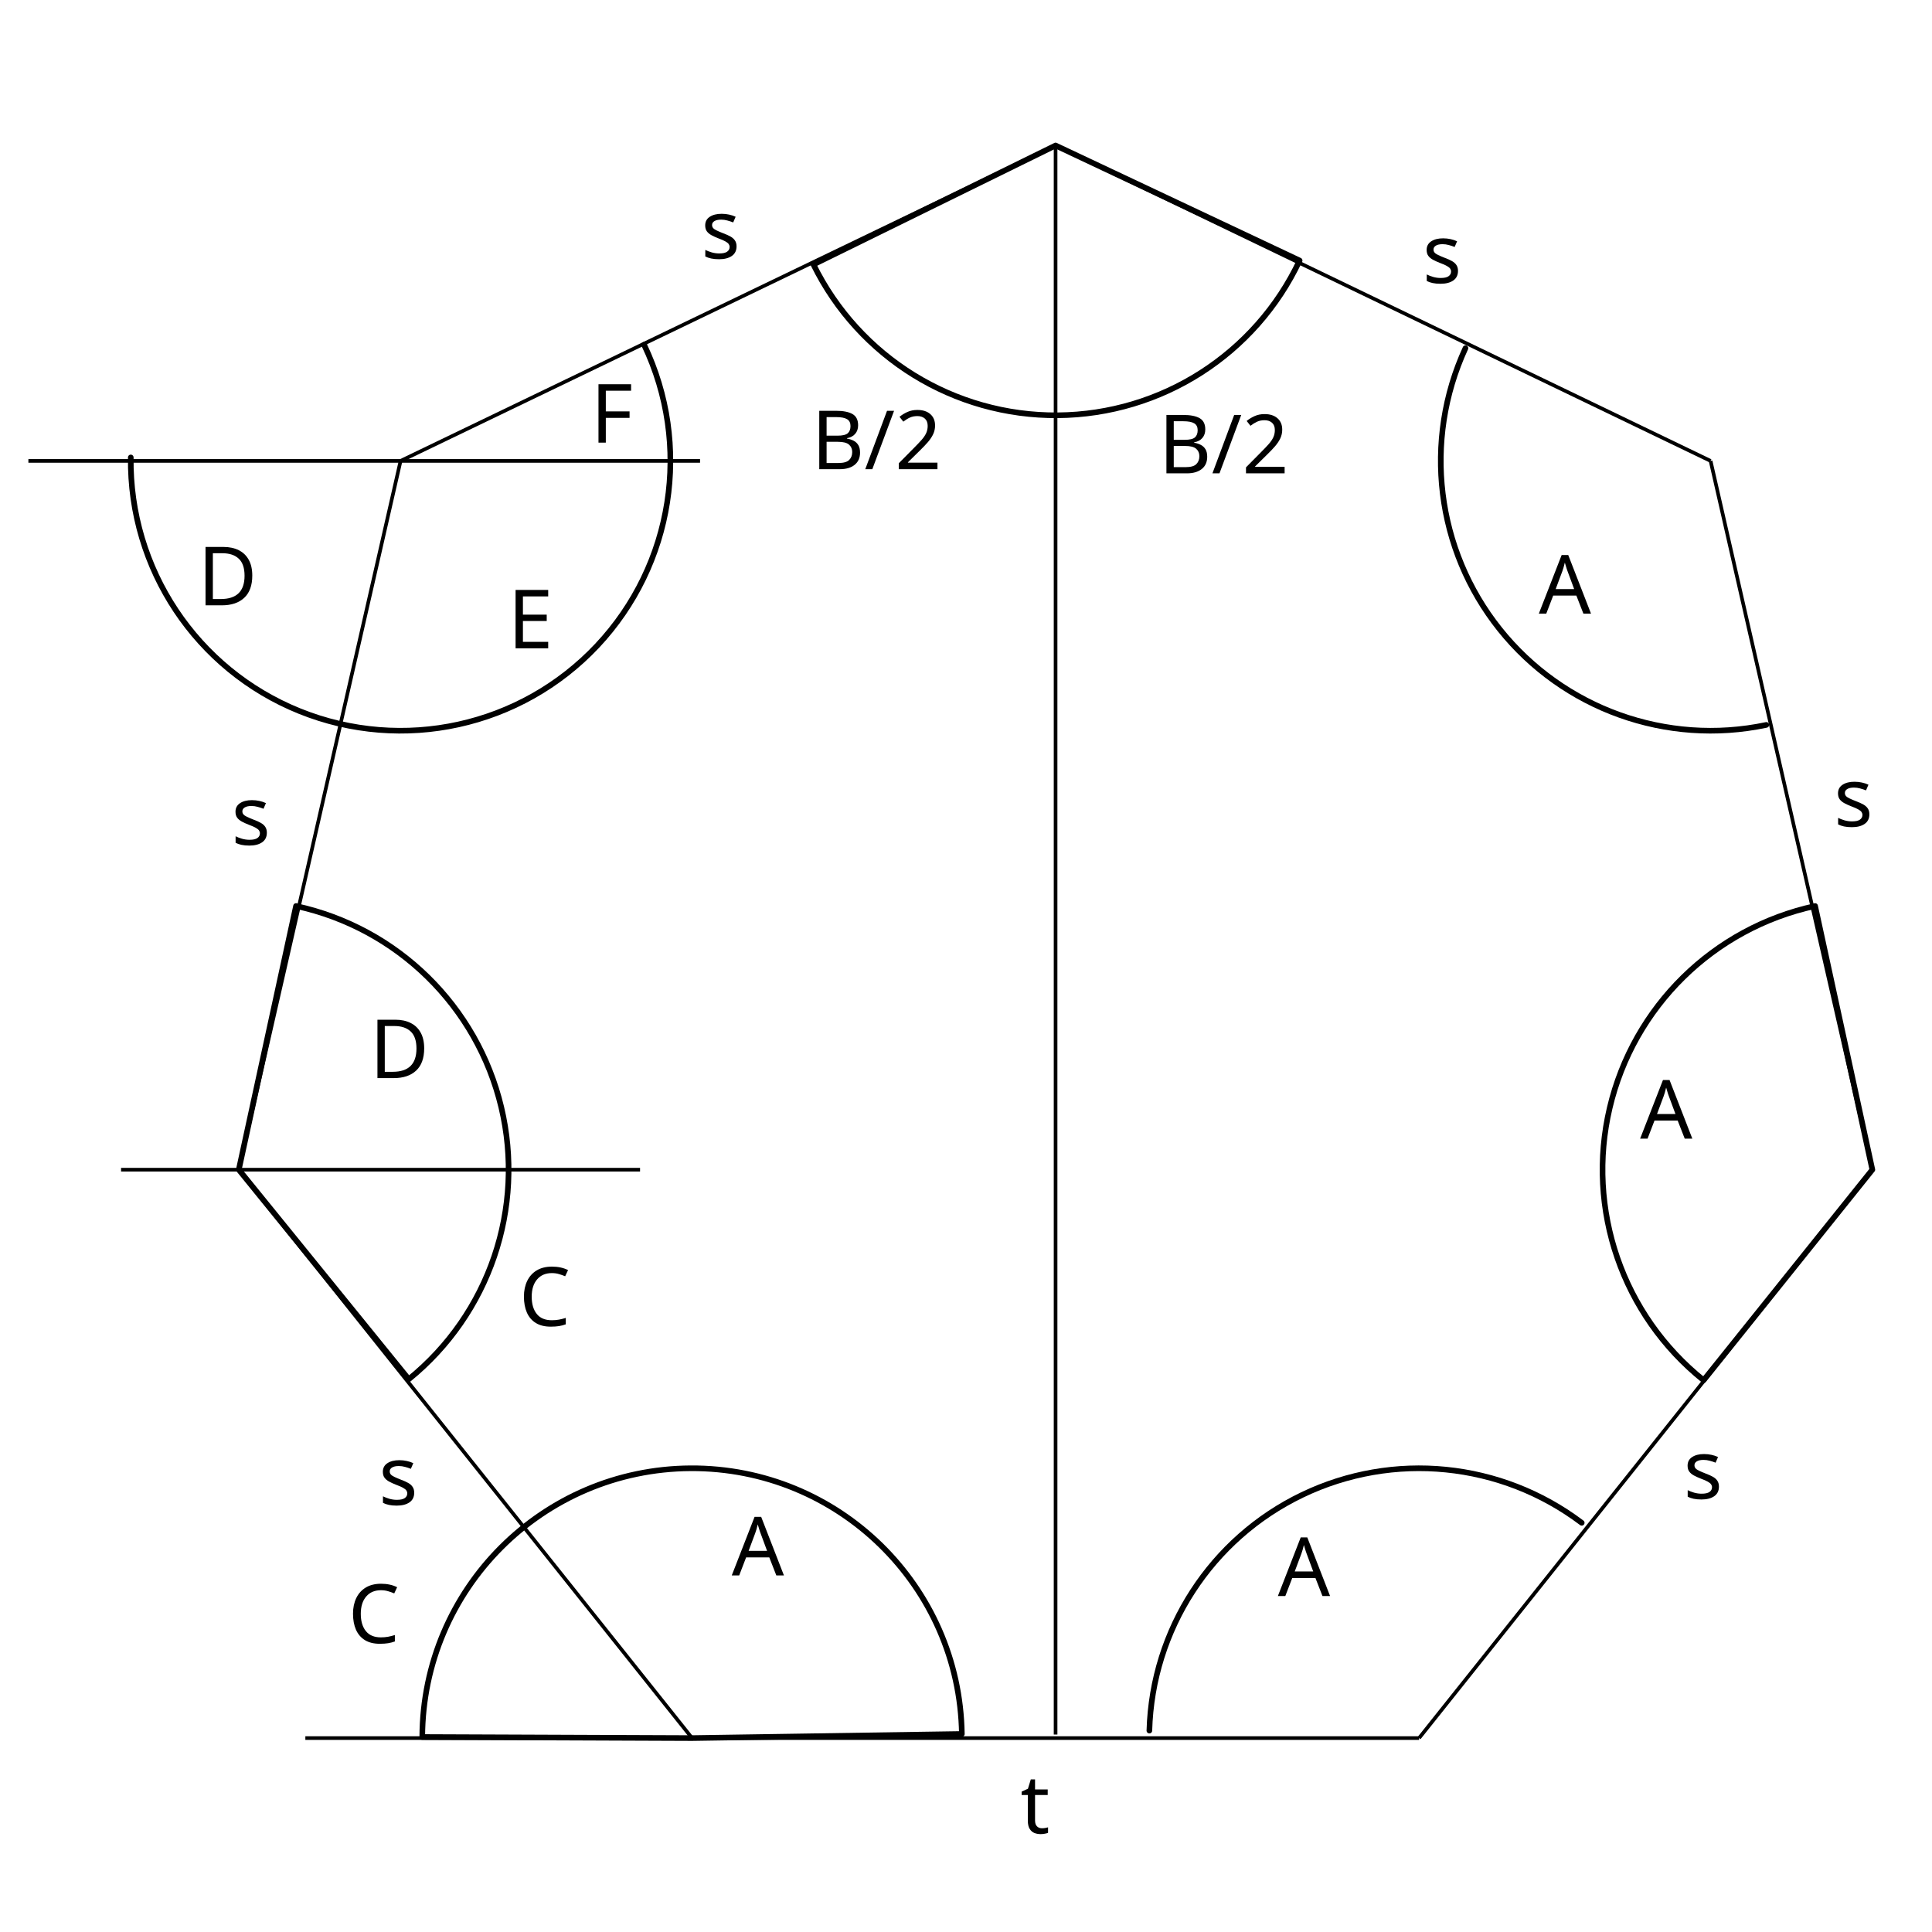
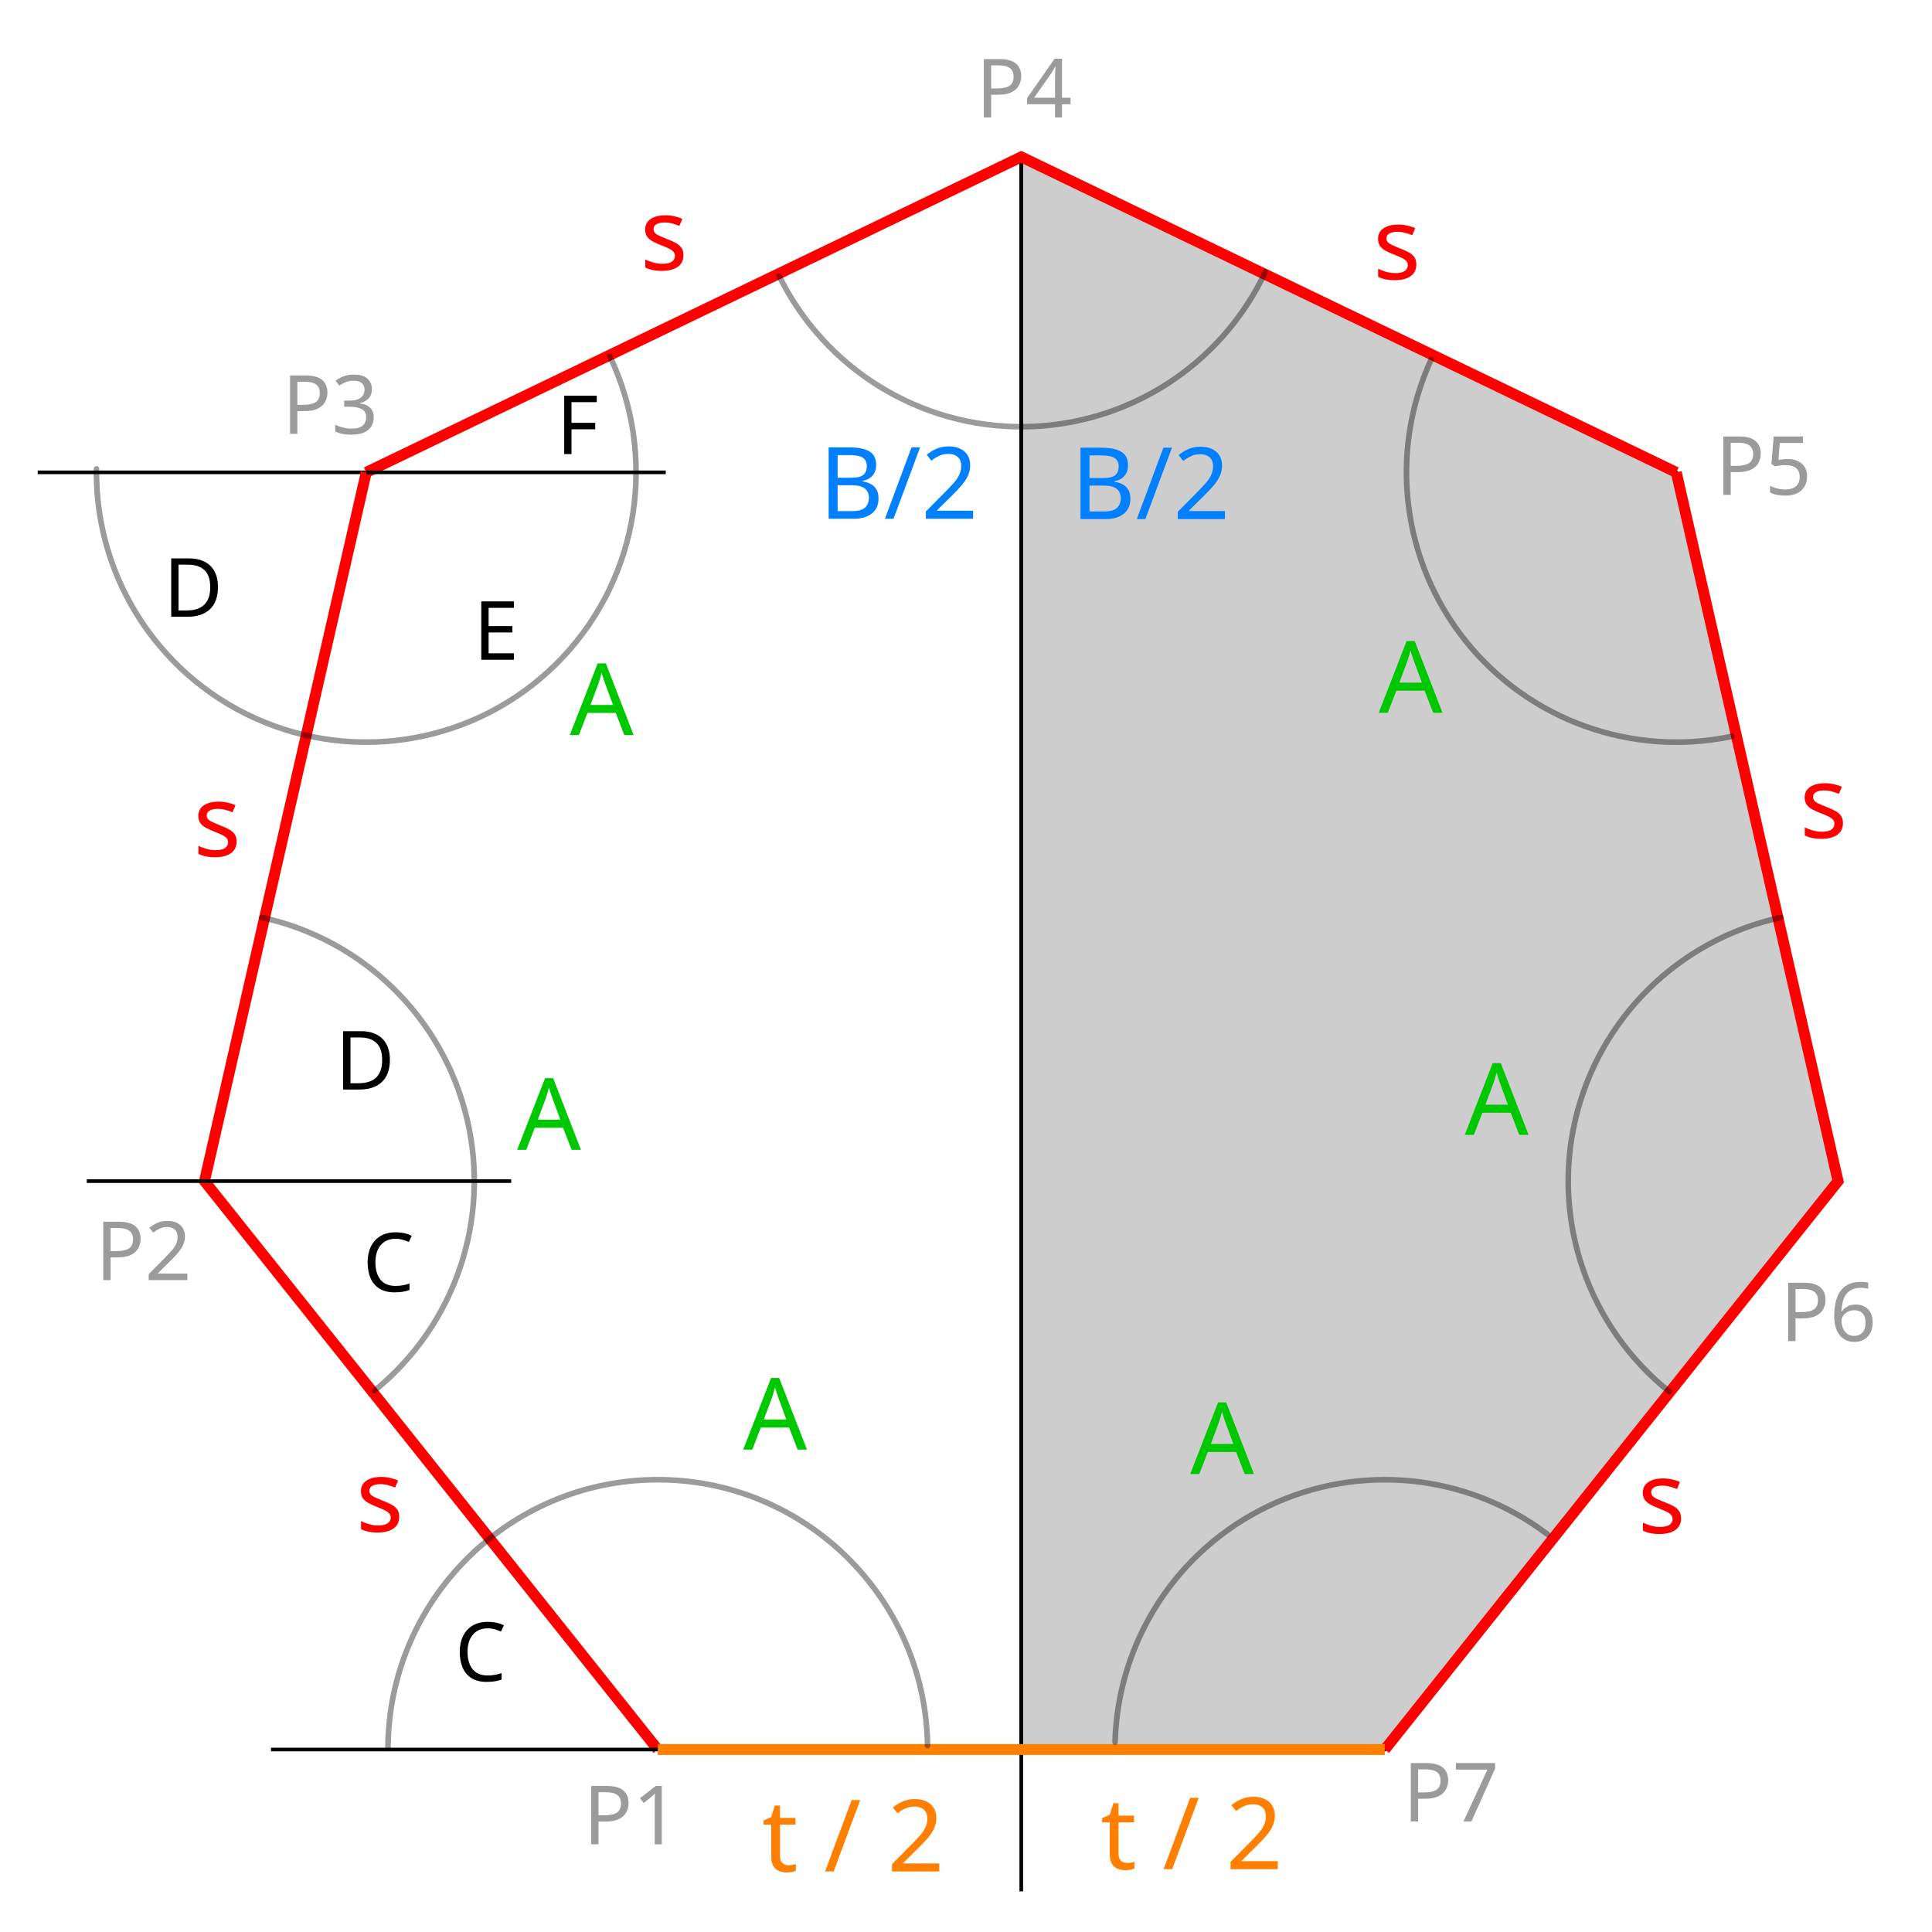
<svg xmlns="http://www.w3.org/2000/svg" width="150mm" height="150mm" viewBox="0 0 531.496 531.496" id="svg2" version="1.1">
  <defs id="defs4" />
  <g id="layer1" transform="translate(0,-520.8662)">
    <text xml:space="preserve" style="font-style:normal;font-weight:normal;font-size:27.5px;line-height:125%;font-family:Sans;text-align:start;letter-spacing:0px;word-spacing:0px;text-anchor:start;fill:#000000;fill-opacity:1;stroke:none;stroke-width:1px;stroke-linecap:butt;stroke-linejoin:miter;stroke-opacity:1" x="263.8" y="1210.708" id="text5181">
      <tspan id="tspan5183" x="263.8" y="1210.708" />
    </text>
-     <g id="g7919" transform="translate(1159.871,81.79925)">
-       <path id="path5177" d="m -869.48,916.238 0,-437.15" style="fill:none;fill-rule:evenodd;stroke:#000000;stroke-width:1px;stroke-linecap:butt;stroke-linejoin:miter;stroke-opacity:1" />
-       <path id="path5292" d="m -1049.674,565.864 -102.388,0" style="fill:none;fill-rule:evenodd;stroke:#000000;stroke-width:1px;stroke-linecap:butt;stroke-linejoin:miter;stroke-opacity:1" />
-       <path style="fill:none;fill-rule:evenodd;stroke:#000000;stroke-width:1px;stroke-linecap:butt;stroke-linejoin:miter;stroke-opacity:1" d="m -1049.674,565.864 180.194,-86.777 180.194,86.777" id="path5581" />
-       <path style="fill:none;fill-rule:evenodd;stroke:#000000;stroke-width:1px;stroke-linecap:butt;stroke-linejoin:miter;stroke-opacity:1" d="m -969.48,917.216 -124.698,-156.366 44.504,-194.986" id="path5584" />
-       <path style="fill:none;fill-rule:evenodd;stroke:#000000;stroke-width:1px;stroke-linecap:butt;stroke-linejoin:miter;stroke-opacity:1" d="m -769.48,917.216 124.698,-156.366 -44.504,-194.986" id="path5584-0" />
-       <path style="fill:none;fill-rule:evenodd;stroke:#000000;stroke-width:1px;stroke-linecap:butt;stroke-linejoin:miter;stroke-opacity:1" d="m -969.48,917.216 200,2e-5" id="path5601" />
-       <path id="path5292-3" d="m -967.287,565.864 -82.388,0" style="fill:none;fill-rule:evenodd;stroke:#000000;stroke-width:1px;stroke-linecap:butt;stroke-linejoin:miter;stroke-opacity:1" />
-       <path id="path5292-6" d="m -1094.178,760.85 -32.388,0" style="fill:none;fill-rule:evenodd;stroke:#000000;stroke-width:1px;stroke-linecap:butt;stroke-linejoin:miter;stroke-opacity:1" />
-       <path id="path5292-7" d="m -983.791,760.85 -110.388,0" style="fill:none;fill-rule:evenodd;stroke:#000000;stroke-width:1px;stroke-linecap:butt;stroke-linejoin:miter;stroke-opacity:1" />
-       <path id="path5292-5" d="m -969.48,917.216 -106.388,0" style="fill:none;fill-rule:evenodd;stroke:#000000;stroke-width:1px;stroke-linecap:butt;stroke-linejoin:miter;stroke-opacity:1" />
-       <path d="m -802.342,510.739 a 74.225,74.225 0 0 1 -66.535,42.572 74.225,74.225 0 0 1 -67.219,-41.484 l 66.615,-32.738 z" id="path7735" style="opacity:1;fill:none;fill-opacity:1;fill-rule:nonzero;stroke:#000000;stroke-width:1.549;stroke-linecap:round;stroke-linejoin:round;stroke-miterlimit:4;stroke-dasharray:none;stroke-dashoffset:0;stroke-opacity:1" />
-       <path d="m -982.69,533.888 a 74.225,74.225 0 0 1 -12.906,82.818 74.225,74.225 0 0 1 -81.865,17.987 74.225,74.225 0 0 1 -46.433,-69.781" id="path7735-3" style="opacity:1;fill:none;fill-opacity:1;fill-rule:nonzero;stroke:#000000;stroke-width:1.549;stroke-linecap:round;stroke-linejoin:round;stroke-miterlimit:4;stroke-dasharray:none;stroke-dashoffset:0;stroke-opacity:1" />
-       <path d="m -1078.431,688.314 a 74.225,74.225 0 0 1 56.458,55.336 74.225,74.225 0 0 1 -25.448,74.846 l -46.757,-57.647 z" id="path7735-5" style="opacity:1;fill:none;fill-opacity:1;fill-rule:nonzero;stroke:#000000;stroke-width:1.549;stroke-linecap:round;stroke-linejoin:round;stroke-miterlimit:4;stroke-dasharray:none;stroke-dashoffset:0;stroke-opacity:1" />
-       <path d="m -1043.705,916.926 a 74.225,74.225 0 0 1 73.805,-73.934 74.225,74.225 0 0 1 74.636,73.095 l -74.217,1.13 z" id="path7735-6" style="opacity:1;fill:none;fill-opacity:1;fill-rule:nonzero;stroke:#000000;stroke-width:1.549;stroke-linecap:round;stroke-linejoin:round;stroke-miterlimit:4;stroke-dasharray:none;stroke-dashoffset:0;stroke-opacity:1" />
-       <text id="text7764" y="872.473" x="-958.565" style="font-style:normal;font-weight:normal;font-size:22.5px;line-height:125%;font-family:Sans;text-align:start;letter-spacing:0px;word-spacing:0px;text-anchor:start;fill:#000000;fill-opacity:1;stroke:none;stroke-width:1px;stroke-linecap:butt;stroke-linejoin:miter;stroke-opacity:1" xml:space="preserve">
-         <tspan y="872.473" x="-958.565" id="tspan7766">A</tspan>
-       </text>
-       <text id="text7768" y="891.053" x="-1064.134" style="font-style:normal;font-weight:normal;font-size:22.5px;line-height:125%;font-family:Sans;text-align:start;letter-spacing:0px;word-spacing:0px;text-anchor:start;fill:#000000;fill-opacity:1;stroke:none;stroke-width:1px;stroke-linecap:butt;stroke-linejoin:miter;stroke-opacity:1" xml:space="preserve">
-         <tspan y="891.053" x="-1064.134" id="tspan7770">C</tspan>
-       </text>
-       <text id="text7768-2" y="803.809" x="-1017.115" style="font-style:normal;font-weight:normal;font-size:22.5px;line-height:125%;font-family:Sans;text-align:start;letter-spacing:0px;word-spacing:0px;text-anchor:start;fill:#000000;fill-opacity:1;stroke:none;stroke-width:1px;stroke-linecap:butt;stroke-linejoin:miter;stroke-opacity:1" xml:space="preserve">
-         <tspan y="803.809" x="-1017.115" id="tspan7770-9">C</tspan>
-       </text>
-       <text id="text7790" y="735.656" x="-1058.222" style="font-style:normal;font-weight:normal;font-size:22.5px;line-height:125%;font-family:Sans;text-align:start;letter-spacing:0px;word-spacing:0px;text-anchor:start;fill:#000000;fill-opacity:1;stroke:none;stroke-width:1px;stroke-linecap:butt;stroke-linejoin:miter;stroke-opacity:1" xml:space="preserve">
-         <tspan y="735.656" x="-1058.222" id="tspan7792">D</tspan>
-       </text>
-       <text id="text7794" y="605.595" x="-1105.517" style="font-style:normal;font-weight:normal;font-size:22.5px;line-height:125%;font-family:Sans;text-align:start;letter-spacing:0px;word-spacing:0px;text-anchor:start;fill:#000000;fill-opacity:1;stroke:none;stroke-width:1px;stroke-linecap:butt;stroke-linejoin:miter;stroke-opacity:1" xml:space="preserve">
-         <tspan y="605.595" x="-1105.517" id="tspan7796">D</tspan>
-       </text>
-       <text id="text7798" y="617.419" x="-1020.217" style="font-style:normal;font-weight:normal;font-size:22.5px;line-height:125%;font-family:Sans;text-align:start;letter-spacing:0px;word-spacing:0px;text-anchor:start;fill:#000000;fill-opacity:1;stroke:none;stroke-width:1px;stroke-linecap:butt;stroke-linejoin:miter;stroke-opacity:1" xml:space="preserve">
-         <tspan y="617.419" x="-1020.217" id="tspan7800">E</tspan>
-       </text>
-       <text id="text7802" y="560.834" x="-997.414" style="font-style:normal;font-weight:normal;font-size:22.5px;line-height:125%;font-family:Sans;text-align:start;letter-spacing:0px;word-spacing:0px;text-anchor:start;fill:#000000;fill-opacity:1;stroke:none;stroke-width:1px;stroke-linecap:butt;stroke-linejoin:miter;stroke-opacity:1" xml:space="preserve">
-         <tspan y="560.834" x="-997.414" id="tspan7804">F</tspan>
-       </text>
-       <text id="text7806" y="569.279" x="-841.173" style="font-style:normal;font-weight:normal;font-size:22.5px;line-height:125%;font-family:Sans;text-align:start;letter-spacing:0px;word-spacing:0px;text-anchor:start;fill:#000000;fill-opacity:1;stroke:none;stroke-width:1px;stroke-linecap:butt;stroke-linejoin:miter;stroke-opacity:1" xml:space="preserve">
-         <tspan y="569.279" x="-841.173" id="tspan7808">B/2</tspan>
-       </text>
-       <path d="m -673.956,638.489 a 74.225,74.225 0 0 1 -73.329,-26.305 74.225,74.225 0 0 1 -9.438,-77.331" id="path7735-5-1" style="opacity:1;fill:none;fill-opacity:1;fill-rule:nonzero;stroke:#000000;stroke-width:1.549;stroke-linecap:round;stroke-linejoin:round;stroke-miterlimit:4;stroke-dasharray:none;stroke-dashoffset:0;stroke-opacity:1" />
-       <path d="m -691.204,818.768 a 74.225,74.225 0 0 1 -25.834,-74.906 74.225,74.225 0 0 1 56.506,-55.547 l 15.749,72.535 z" id="path7735-5-2" style="opacity:1;fill:none;fill-opacity:1;fill-rule:nonzero;stroke:#000000;stroke-width:1.549;stroke-linecap:round;stroke-linejoin:round;stroke-miterlimit:4;stroke-dasharray:none;stroke-dashoffset:0;stroke-opacity:1" />
-       <path d="m -843.677,915.159 a 74.225,74.225 0 0 1 42.044,-64.842 74.225,74.225 0 0 1 76.898,7.677" id="path7735-5-7" style="opacity:1;fill:none;fill-opacity:1;fill-rule:nonzero;stroke:#000000;stroke-width:1.549;stroke-linecap:round;stroke-linejoin:round;stroke-miterlimit:4;stroke-dasharray:none;stroke-dashoffset:0;stroke-opacity:1" />
-       <text id="text7764-0" y="878.14" x="-808.325" style="font-style:normal;font-weight:normal;font-size:22.5px;line-height:125%;font-family:Sans;text-align:start;letter-spacing:0px;word-spacing:0px;text-anchor:start;fill:#000000;fill-opacity:1;stroke:none;stroke-width:1px;stroke-linecap:butt;stroke-linejoin:miter;stroke-opacity:1" xml:space="preserve">
-         <tspan y="878.14" x="-808.325" id="tspan7766-9">A</tspan>
-       </text>
-       <text id="text7764-3" y="752.302" x="-708.667" style="font-style:normal;font-weight:normal;font-size:22.5px;line-height:125%;font-family:Sans;text-align:start;letter-spacing:0px;word-spacing:0px;text-anchor:start;fill:#000000;fill-opacity:1;stroke:none;stroke-width:1px;stroke-linecap:butt;stroke-linejoin:miter;stroke-opacity:1" xml:space="preserve">
-         <tspan y="752.302" x="-708.667" id="tspan7766-6">A</tspan>
-       </text>
-       <text id="text7764-06" y="607.884" x="-736.538" style="font-style:normal;font-weight:normal;font-size:22.5px;line-height:125%;font-family:Sans;text-align:start;letter-spacing:0px;word-spacing:0px;text-anchor:start;fill:#000000;fill-opacity:1;stroke:none;stroke-width:1px;stroke-linecap:butt;stroke-linejoin:miter;stroke-opacity:1" xml:space="preserve">
-         <tspan y="607.884" x="-736.538" id="tspan7766-2">A</tspan>
-       </text>
-       <text id="text7806-6" y="568.14" x="-936.676" style="font-style:normal;font-weight:normal;font-size:22.5px;line-height:125%;font-family:Sans;text-align:start;letter-spacing:0px;word-spacing:0px;text-anchor:start;fill:#000000;fill-opacity:1;stroke:none;stroke-width:1px;stroke-linecap:butt;stroke-linejoin:miter;stroke-opacity:1" xml:space="preserve">
-         <tspan y="568.14" x="-936.676" id="tspan7808-1">B/2</tspan>
-       </text>
-       <text id="text7891" y="666.403" x="-655.371" style="font-style:normal;font-weight:normal;font-size:22.5px;line-height:125%;font-family:Sans;text-align:start;letter-spacing:0px;word-spacing:0px;text-anchor:start;fill:#000000;fill-opacity:1;stroke:none;stroke-width:1px;stroke-linecap:butt;stroke-linejoin:miter;stroke-opacity:1" xml:space="preserve">
-         <tspan y="666.403" x="-655.371" id="tspan7893">s</tspan>
-       </text>
-       <text id="text7895" y="516.917" x="-768.541" style="font-style:normal;font-weight:normal;font-size:22.5px;line-height:125%;font-family:Sans;text-align:start;letter-spacing:0px;word-spacing:0px;text-anchor:start;fill:#000000;fill-opacity:1;stroke:none;stroke-width:1px;stroke-linecap:butt;stroke-linejoin:miter;stroke-opacity:1" xml:space="preserve">
-         <tspan y="516.917" x="-768.541" id="tspan7897">s</tspan>
-       </text>
-       <text id="text7899" y="510.161" x="-967.01" style="font-style:normal;font-weight:normal;font-size:22.5px;line-height:125%;font-family:Sans;text-align:start;letter-spacing:0px;word-spacing:0px;text-anchor:start;fill:#000000;fill-opacity:1;stroke:none;stroke-width:1px;stroke-linecap:butt;stroke-linejoin:miter;stroke-opacity:1" xml:space="preserve">
-         <tspan y="510.161" x="-967.01" id="tspan7901">s</tspan>
-       </text>
-       <text id="text7903" y="853.048" x="-1055.688" style="font-style:normal;font-weight:normal;font-size:22.5px;line-height:125%;font-family:Sans;text-align:start;letter-spacing:0px;word-spacing:0px;text-anchor:start;fill:#000000;fill-opacity:1;stroke:none;stroke-width:1px;stroke-linecap:butt;stroke-linejoin:miter;stroke-opacity:1" xml:space="preserve">
-         <tspan y="853.048" x="-1055.688" id="tspan7905">s</tspan>
-       </text>
-       <text id="text7907" y="671.47" x="-1096.227" style="font-style:normal;font-weight:normal;font-size:22.5px;line-height:125%;font-family:Sans;text-align:start;letter-spacing:0px;word-spacing:0px;text-anchor:start;fill:#000000;fill-opacity:1;stroke:none;stroke-width:1px;stroke-linecap:butt;stroke-linejoin:miter;stroke-opacity:1" xml:space="preserve">
-         <tspan y="671.47" x="-1096.227" id="tspan7909">s</tspan>
-       </text>
-       <text id="text7911" y="851.359" x="-696.754" style="font-style:normal;font-weight:normal;font-size:22.5px;line-height:125%;font-family:Sans;text-align:start;letter-spacing:0px;word-spacing:0px;text-anchor:start;fill:#000000;fill-opacity:1;stroke:none;stroke-width:1px;stroke-linecap:butt;stroke-linejoin:miter;stroke-opacity:1" xml:space="preserve">
-         <tspan y="851.359" x="-696.754" id="tspan7913">s</tspan>
-       </text>
-       <text id="text7915" y="943.415" x="-879.177" style="font-style:normal;font-weight:normal;font-size:22.5px;line-height:125%;font-family:Sans;text-align:start;letter-spacing:0px;word-spacing:0px;text-anchor:start;fill:#000000;fill-opacity:1;stroke:none;stroke-width:1px;stroke-linecap:butt;stroke-linejoin:miter;stroke-opacity:1" xml:space="preserve">
-         <tspan y="943.415" x="-879.177" id="tspan7917">t</tspan>
-       </text>
+     <path style="fill:#000000;fill-opacity:0.196;fill-rule:evenodd;stroke:#000000;stroke-width:1px;stroke-linecap:butt;stroke-linejoin:miter;stroke-opacity:1" d="m 280.953,564.033 180.194,86.777 44.504,194.986 -124.698,156.366 -100,0 z" id="path4333" />
+     <path style="fill:none;fill-rule:evenodd;stroke:#000000;stroke-width:1px;stroke-linecap:butt;stroke-linejoin:miter;stroke-opacity:1" d="m 280.953,1041.184 0,-477.15" id="path5177" />
+     <path style="fill:none;fill-rule:evenodd;stroke:#000000;stroke-width:1px;stroke-linecap:butt;stroke-linejoin:miter;stroke-opacity:1" d="m 100.759,650.81 -90.388,0" id="path5292" />
+     <g id="g4246" style="fill:none;fill-opacity:1;stroke:#ff0000;stroke-width:3;stroke-miterlimit:4;stroke-dasharray:none;stroke-opacity:1" transform="translate(-9.438375,3.146125)">
+       <path style="fill:none;fill-opacity:1;fill-rule:evenodd;stroke:#ff0000;stroke-width:3;stroke-linecap:butt;stroke-linejoin:miter;stroke-miterlimit:4;stroke-dasharray:none;stroke-opacity:1" d="m 110.197,647.664 180.194,-86.777 180.194,86.777" id="path5581" />
+       <path style="fill:none;fill-opacity:1;fill-rule:evenodd;stroke:#ff0000;stroke-width:3;stroke-linecap:butt;stroke-linejoin:miter;stroke-miterlimit:4;stroke-dasharray:none;stroke-opacity:1" d="M 190.391,999.016 65.693,842.649 110.197,647.664" id="path5584" />
+       <path style="fill:none;fill-opacity:1;fill-rule:evenodd;stroke:#ff0000;stroke-width:3;stroke-linecap:butt;stroke-linejoin:miter;stroke-miterlimit:4;stroke-dasharray:none;stroke-opacity:1" d="M 390.391,999.016 515.089,842.649 470.585,647.664" id="path5584-0" />
    </g>
+     <path id="path5601" d="m 180.953,1002.162 200,0" style="fill:none;fill-rule:evenodd;stroke:#ff8000;stroke-width:3;stroke-linecap:butt;stroke-linejoin:miter;stroke-miterlimit:4;stroke-dasharray:none;stroke-opacity:1" />
+     <path style="fill:none;fill-rule:evenodd;stroke:#000000;stroke-width:1px;stroke-linecap:butt;stroke-linejoin:miter;stroke-opacity:1" d="m 183.147,650.81 -82.388,0" id="path5292-3" />
+     <path style="fill:none;fill-rule:evenodd;stroke:#000000;stroke-width:1px;stroke-linecap:butt;stroke-linejoin:miter;stroke-opacity:1" d="m 56.255,845.795 -32.388,0" id="path5292-6" />
+     <path style="fill:none;fill-rule:evenodd;stroke:#000000;stroke-width:1px;stroke-linecap:butt;stroke-linejoin:miter;stroke-opacity:1" d="m 140.642,845.795 -84.388,0" id="path5292-7" />
+     <path style="fill:none;fill-rule:evenodd;stroke:#000000;stroke-width:1px;stroke-linecap:butt;stroke-linejoin:miter;stroke-opacity:1" d="m 180.953,1002.162 -106.388,0" id="path5292-5" />
+     <path style="opacity:1;fill:none;fill-opacity:1;fill-rule:nonzero;stroke:#000000;stroke-width:1.549;stroke-linecap:round;stroke-linejoin:round;stroke-miterlimit:4;stroke-dasharray:none;stroke-dashoffset:0;stroke-opacity:0.392" id="path7735" d="m 348.091,595.684 a 74.225,74.225 0 0 1 -66.535,42.572 74.225,74.225 0 0 1 -67.219,-41.484" />
+     <path style="opacity:1;fill:none;fill-opacity:1;fill-rule:nonzero;stroke:#000000;stroke-width:1.549;stroke-linecap:round;stroke-linejoin:round;stroke-miterlimit:4;stroke-dasharray:none;stroke-dashoffset:0;stroke-opacity:0.392" id="path7735-3" d="m 167.743,618.833 a 74.225,74.225 0 0 1 -12.906,82.818 74.225,74.225 0 0 1 -81.865,17.987 74.225,74.225 0 0 1 -46.433,-69.781" />
+     <path style="opacity:1;fill:none;fill-opacity:1;fill-rule:nonzero;stroke:#000000;stroke-width:1.549;stroke-linecap:round;stroke-linejoin:round;stroke-miterlimit:4;stroke-dasharray:none;stroke-dashoffset:0;stroke-opacity:0.392" id="path7735-5" d="M 72.002,773.26 A 74.225,74.225 0 0 1 128.46,828.596 74.225,74.225 0 0 1 103.012,903.442" />
+     <path style="opacity:1;fill:none;fill-opacity:1;fill-rule:nonzero;stroke:#000000;stroke-width:1.549;stroke-linecap:round;stroke-linejoin:round;stroke-miterlimit:4;stroke-dasharray:none;stroke-dashoffset:0;stroke-opacity:0.392" id="path7735-6" d="m 106.728,1001.871 a 74.225,74.225 0 0 1 73.805,-73.934 74.225,74.225 0 0 1 74.636,73.095" />
+     <text xml:space="preserve" style="font-style:normal;font-weight:normal;font-size:27.5px;line-height:125%;font-family:Sans;text-align:start;letter-spacing:0px;word-spacing:0px;text-anchor:start;fill:#00c800;fill-opacity:1;stroke:none;stroke-width:1px;stroke-linecap:butt;stroke-linejoin:miter;stroke-opacity:1;" x="204.453" y="919.665" id="text7764">
+       <tspan id="tspan7766" x="204.453" y="919.665">A</tspan>
+     </text>
+     <text xml:space="preserve" style="font-style:normal;font-weight:normal;font-size:22.5px;line-height:125%;font-family:Sans;text-align:start;letter-spacing:0px;word-spacing:0px;text-anchor:start;fill:#000000;fill-opacity:1;stroke:none;stroke-width:1px;stroke-linecap:butt;stroke-linejoin:miter;stroke-opacity:1" x="125.101" y="983.339" id="text7768">
+       <tspan id="tspan7770" x="125.101" y="983.339">C</tspan>
+     </text>
+     <text xml:space="preserve" style="font-style:normal;font-weight:normal;font-size:22.5px;line-height:125%;font-family:Sans;text-align:start;letter-spacing:0px;word-spacing:0px;text-anchor:start;fill:#000000;fill-opacity:1;stroke:none;stroke-width:1px;stroke-linecap:butt;stroke-linejoin:miter;stroke-opacity:1" x="99.759" y="876.17" id="text7768-2">
+       <tspan id="tspan7770-9" x="99.759" y="876.17">C</tspan>
+     </text>
+     <text xml:space="preserve" style="font-style:normal;font-weight:normal;font-size:22.5px;line-height:125%;font-family:Sans;text-align:start;letter-spacing:0px;word-spacing:0px;text-anchor:start;fill:#000000;fill-opacity:1;stroke:none;stroke-width:1px;stroke-linecap:butt;stroke-linejoin:miter;stroke-opacity:1" x="92.211" y="820.601" id="text7790">
+       <tspan id="tspan7792" x="92.211" y="820.601">D</tspan>
+     </text>
+     <text xml:space="preserve" style="font-style:normal;font-weight:normal;font-size:22.5px;line-height:125%;font-family:Sans;text-align:start;letter-spacing:0px;word-spacing:0px;text-anchor:start;fill:#000000;fill-opacity:1;stroke:none;stroke-width:1px;stroke-linecap:butt;stroke-linejoin:miter;stroke-opacity:1" x="44.916" y="690.54" id="text7794">
+       <tspan id="tspan7796" x="44.916" y="690.54">D</tspan>
+     </text>
+     <text xml:space="preserve" style="font-style:normal;font-weight:normal;font-size:22.5px;line-height:125%;font-family:Sans;text-align:start;letter-spacing:0px;word-spacing:0px;text-anchor:start;fill:#000000;fill-opacity:1;stroke:none;stroke-width:1px;stroke-linecap:butt;stroke-linejoin:miter;stroke-opacity:1" x="130.216" y="702.364" id="text7798">
+       <tspan id="tspan7800" x="130.216" y="702.364">E</tspan>
+     </text>
+     <text xml:space="preserve" style="font-style:normal;font-weight:normal;font-size:22.5px;line-height:125%;font-family:Sans;text-align:start;letter-spacing:0px;word-spacing:0px;text-anchor:start;fill:#000000;fill-opacity:1;stroke:none;stroke-width:1px;stroke-linecap:butt;stroke-linejoin:miter;stroke-opacity:1" x="153.019" y="645.779" id="text7802">
+       <tspan id="tspan7804" x="153.019" y="645.779">F</tspan>
+     </text>
+     <text xml:space="preserve" style="font-style:normal;font-weight:normal;font-size:27.5px;line-height:125%;font-family:Sans;text-align:start;letter-spacing:0px;word-spacing:0px;text-anchor:start;fill:#0080ff;fill-opacity:1;stroke:none;stroke-width:1px;stroke-linecap:butt;stroke-linejoin:miter;stroke-opacity:1;" x="294.579" y="663.663" id="text7806">
+       <tspan id="tspan7808" x="294.579" y="663.663">B/2</tspan>
+     </text>
+     <path style="opacity:1;fill:none;fill-opacity:1;fill-rule:nonzero;stroke:#000000;stroke-width:1.549;stroke-linecap:round;stroke-linejoin:round;stroke-miterlimit:4;stroke-dasharray:none;stroke-dashoffset:0;stroke-opacity:0.392" id="path7735-5-1" d="m 476.477,723.435 a 74.225,74.225 0 0 1 -73.329,-26.305 74.225,74.225 0 0 1 -9.438,-77.331" />
+     <path style="opacity:1;fill:none;fill-opacity:1;fill-rule:nonzero;stroke:#000000;stroke-width:1.549;stroke-linecap:round;stroke-linejoin:round;stroke-miterlimit:4;stroke-dasharray:none;stroke-dashoffset:0;stroke-opacity:0.392" id="path7735-5-2" d="m 459.229,903.713 a 74.225,74.225 0 0 1 -25.834,-74.906 74.225,74.225 0 0 1 56.506,-55.547" />
+     <path style="opacity:1;fill:none;fill-opacity:1;fill-rule:nonzero;stroke:#000000;stroke-width:1.549;stroke-linecap:round;stroke-linejoin:round;stroke-miterlimit:4;stroke-dasharray:none;stroke-dashoffset:0;stroke-opacity:0.392" id="path7735-5-7" d="m 306.756,1000.104 a 74.225,74.225 0 0 1 42.044,-64.842 74.225,74.225 0 0 1 76.898,7.677" />
+     <text xml:space="preserve" style="font-style:normal;font-weight:normal;font-size:27.5px;line-height:125%;font-family:Sans;text-align:start;letter-spacing:0px;word-spacing:0px;text-anchor:start;fill:#00c800;fill-opacity:1;stroke:none;stroke-width:1px;stroke-linecap:butt;stroke-linejoin:miter;stroke-opacity:1;" x="327.427" y="926.381" id="text7764-0">
+       <tspan id="tspan7766-9" x="327.427" y="926.381">A</tspan>
+     </text>
+     <text xml:space="preserve" style="font-style:normal;font-weight:normal;font-size:27.5px;line-height:125%;font-family:Sans;text-align:start;letter-spacing:0px;word-spacing:0px;text-anchor:start;fill:#00c800;fill-opacity:1;stroke:none;stroke-width:1px;stroke-linecap:butt;stroke-linejoin:miter;stroke-opacity:1;" x="402.963" y="833.053" id="text7764-3">
+       <tspan id="tspan7766-6" x="402.963" y="833.053">A</tspan>
+     </text>
+     <text xml:space="preserve" style="font-style:normal;font-weight:normal;font-size:27.5px;line-height:125%;font-family:Sans;text-align:start;letter-spacing:0px;word-spacing:0px;text-anchor:start;fill:#00c800;fill-opacity:1;stroke:none;stroke-width:1px;stroke-linecap:butt;stroke-linejoin:miter;stroke-opacity:1;" x="379.288" y="716.95" id="text7764-06">
+       <tspan id="tspan7766-2" x="379.288" y="716.95">A</tspan>
+     </text>
+     <text xml:space="preserve" style="font-style:normal;font-weight:normal;font-size:27.5px;line-height:125%;font-family:Sans;text-align:start;letter-spacing:0px;word-spacing:0px;text-anchor:start;fill:#0080ff;fill-opacity:1;stroke:none;stroke-width:1px;stroke-linecap:butt;stroke-linejoin:miter;stroke-opacity:1;" x="225.293" y="663.572" id="text7806-6">
+       <tspan id="tspan7808-1" x="225.293" y="663.572">B/2</tspan>
+     </text>
+     <text xml:space="preserve" style="font-style:normal;font-weight:normal;font-size:27.5px;line-height:125%;font-family:Sans;text-align:start;letter-spacing:0px;word-spacing:0px;text-anchor:start;fill:#ff0000;fill-opacity:1;stroke:none;stroke-width:1px;stroke-linecap:butt;stroke-linejoin:miter;stroke-opacity:1" x="495.062" y="751.348" id="text7891">
+       <tspan id="tspan7893" x="495.062" y="751.348">s</tspan>
+     </text>
+     <text xml:space="preserve" style="font-style:normal;font-weight:normal;font-size:27.5px;line-height:125%;font-family:Sans;text-align:start;letter-spacing:0px;word-spacing:0px;text-anchor:start;fill:#ff0000;fill-opacity:1;stroke:none;stroke-width:1px;stroke-linecap:butt;stroke-linejoin:miter;stroke-opacity:1" x="377.697" y="597.668" id="text7895">
+       <tspan id="tspan7897" x="377.697" y="597.668">s</tspan>
+     </text>
+     <text xml:space="preserve" style="font-style:normal;font-weight:normal;font-size:27.5px;line-height:125%;font-family:Sans;text-align:start;letter-spacing:0px;word-spacing:0px;text-anchor:start;fill:#ff0000;fill-opacity:1;stroke:none;stroke-width:1px;stroke-linecap:butt;stroke-linejoin:miter;stroke-opacity:1" x="176.082" y="595.106" id="text7899">
+       <tspan id="tspan7901" x="176.082" y="595.106">s</tspan>
+     </text>
+     <text xml:space="preserve" style="font-style:normal;font-weight:normal;font-size:27.5px;line-height:125%;font-family:Sans;text-align:start;letter-spacing:0px;word-spacing:0px;text-anchor:start;fill:#ff0000;fill-opacity:1;stroke:none;stroke-width:1px;stroke-linecap:butt;stroke-linejoin:miter;stroke-opacity:0.392" x="97.891" y="942.188" id="text7903">
+       <tspan id="tspan7905" x="97.891" y="942.188">s</tspan>
+     </text>
+     <text xml:space="preserve" style="font-style:normal;font-weight:normal;font-size:27.5px;line-height:125%;font-family:Sans;text-align:start;letter-spacing:0px;word-spacing:0px;text-anchor:start;fill:#ff0000;fill-opacity:1;stroke:none;stroke-width:1px;stroke-linecap:butt;stroke-linejoin:miter;stroke-opacity:1" x="53.158" y="756.415" id="text7907">
+       <tspan id="tspan7909" x="53.158" y="756.415">s</tspan>
+     </text>
+     <text xml:space="preserve" style="font-style:normal;font-weight:normal;font-size:27.5px;line-height:125%;font-family:Sans;text-align:start;letter-spacing:0px;word-spacing:0px;text-anchor:start;fill:#ff0000;fill-opacity:1;stroke:none;stroke-width:1px;stroke-linecap:butt;stroke-linejoin:miter;stroke-opacity:1" x="450.533" y="942.597" id="text7911">
+       <tspan id="tspan7913" x="450.533" y="942.597">s</tspan>
+     </text>
+     <text xml:space="preserve" style="font-style:normal;font-weight:normal;font-size:27.5px;line-height:125%;font-family:Sans;text-align:start;letter-spacing:0px;word-spacing:0px;text-anchor:start;fill:#ff8000;fill-opacity:1;stroke:none;stroke-width:1px;stroke-linecap:butt;stroke-linejoin:miter;stroke-opacity:1;" x="209.623" y="1035.701" id="text7915">
+       <tspan id="tspan7917" x="209.623" y="1035.701">t / 2</tspan>
+     </text>
+     <text xml:space="preserve" style="font-style:normal;font-weight:normal;font-size:27.5px;line-height:125%;font-family:Sans;text-align:start;letter-spacing:0px;word-spacing:0px;text-anchor:start;fill:#00c800;fill-opacity:1;stroke:none;stroke-width:1px;stroke-linecap:butt;stroke-linejoin:miter;stroke-opacity:1;" x="142.275" y="837.189" id="text7764-36">
+       <tspan id="tspan7766-7" x="142.275" y="837.189">A</tspan>
+     </text>
+     <text xml:space="preserve" style="font-style:normal;font-weight:normal;font-size:27.5px;line-height:125%;font-family:Sans;text-align:start;letter-spacing:0px;word-spacing:0px;text-anchor:start;fill:#00c800;fill-opacity:1;stroke:none;stroke-width:1px;stroke-linecap:butt;stroke-linejoin:miter;stroke-opacity:1;" x="156.762" y="723.074" id="text7764-36-5">
+       <tspan id="tspan7766-7-3" x="156.762" y="723.074">A</tspan>
+     </text>
+     <text xml:space="preserve" style="font-style:normal;font-weight:normal;font-size:22.5px;line-height:125%;font-family:Sans;text-align:start;letter-spacing:0px;word-spacing:0px;text-anchor:start;fill:#000000;fill-opacity:0.392;stroke:none;stroke-width:1px;stroke-linecap:butt;stroke-linejoin:miter;stroke-opacity:1;" x="160.452" y="1028.242" id="text4287">
+       <tspan id="tspan4289" x="160.452" y="1028.242">P1</tspan>
+     </text>
+     <text xml:space="preserve" style="font-style:normal;font-weight:normal;font-size:22.5px;line-height:125%;font-family:Sans;text-align:start;letter-spacing:0px;word-spacing:0px;text-anchor:start;fill:#000000;fill-opacity:0.392;stroke:none;stroke-width:1px;stroke-linecap:butt;stroke-linejoin:miter;stroke-opacity:1;" x="26.218" y="873.033" id="text4291">
+       <tspan id="tspan4293" x="26.218" y="873.033">P2</tspan>
+     </text>
+     <text xml:space="preserve" style="font-style:normal;font-weight:normal;font-size:22.5px;line-height:125%;font-family:Sans;text-align:start;letter-spacing:0px;word-spacing:0px;text-anchor:start;fill:#000000;fill-opacity:0.392;stroke:none;stroke-width:1px;stroke-linecap:butt;stroke-linejoin:miter;stroke-opacity:1;" x="77.604" y="640.22" id="text4295">
+       <tspan id="tspan4297" x="77.604" y="640.22">P3</tspan>
+     </text>
+     <text xml:space="preserve" style="font-style:normal;font-weight:normal;font-size:22.5px;line-height:125%;font-family:Sans;text-align:start;letter-spacing:0px;word-spacing:0px;text-anchor:start;fill:#000000;fill-opacity:0.392;stroke:none;stroke-width:1px;stroke-linecap:butt;stroke-linejoin:miter;stroke-opacity:1;" x="268.469" y="553.177" id="text4299">
+       <tspan id="tspan4301" x="268.469" y="553.177">P4</tspan>
+     </text>
+     <text xml:space="preserve" style="font-style:normal;font-weight:normal;font-size:22.5px;line-height:125%;font-family:Sans;text-align:start;letter-spacing:0px;word-spacing:0px;text-anchor:start;fill:#000000;fill-opacity:0.392;stroke:none;stroke-width:1px;stroke-linecap:butt;stroke-linejoin:miter;stroke-opacity:1;" x="471.919" y="656.999" id="text4303">
+       <tspan id="tspan4305" x="471.919" y="656.999">P5</tspan>
+     </text>
+     <text xml:space="preserve" style="font-style:normal;font-weight:normal;font-size:22.5px;line-height:125%;font-family:Sans;text-align:start;letter-spacing:0px;word-spacing:0px;text-anchor:start;fill:#000000;fill-opacity:0.392;stroke:none;stroke-width:1px;stroke-linecap:butt;stroke-linejoin:miter;stroke-opacity:1;" x="489.747" y="889.812" id="text4307">
+       <tspan id="tspan4309" x="489.747" y="889.812">P6</tspan>
+     </text>
+     <text xml:space="preserve" style="font-style:normal;font-weight:normal;font-size:22.5px;line-height:125%;font-family:Sans;text-align:start;letter-spacing:0px;word-spacing:0px;text-anchor:start;fill:#000000;fill-opacity:0.392;stroke:none;stroke-width:1px;stroke-linecap:butt;stroke-linejoin:miter;stroke-opacity:1;" x="385.925" y="1021.95" id="text4311">
+       <tspan id="tspan4313" x="385.925" y="1021.95">P7</tspan>
+     </text>
+     <text xml:space="preserve" style="font-style:normal;font-weight:normal;font-size:27.5px;line-height:125%;font-family:Sans;text-align:start;letter-spacing:0px;word-spacing:0px;text-anchor:start;fill:#ff8000;fill-opacity:1;stroke:none;stroke-width:1px;stroke-linecap:butt;stroke-linejoin:miter;stroke-opacity:1;" x="302.754" y="1035.074" id="text7915-5">
+       <tspan id="tspan7917-6" x="302.754" y="1035.074">t / 2</tspan>
+     </text>
  </g>
</svg>
